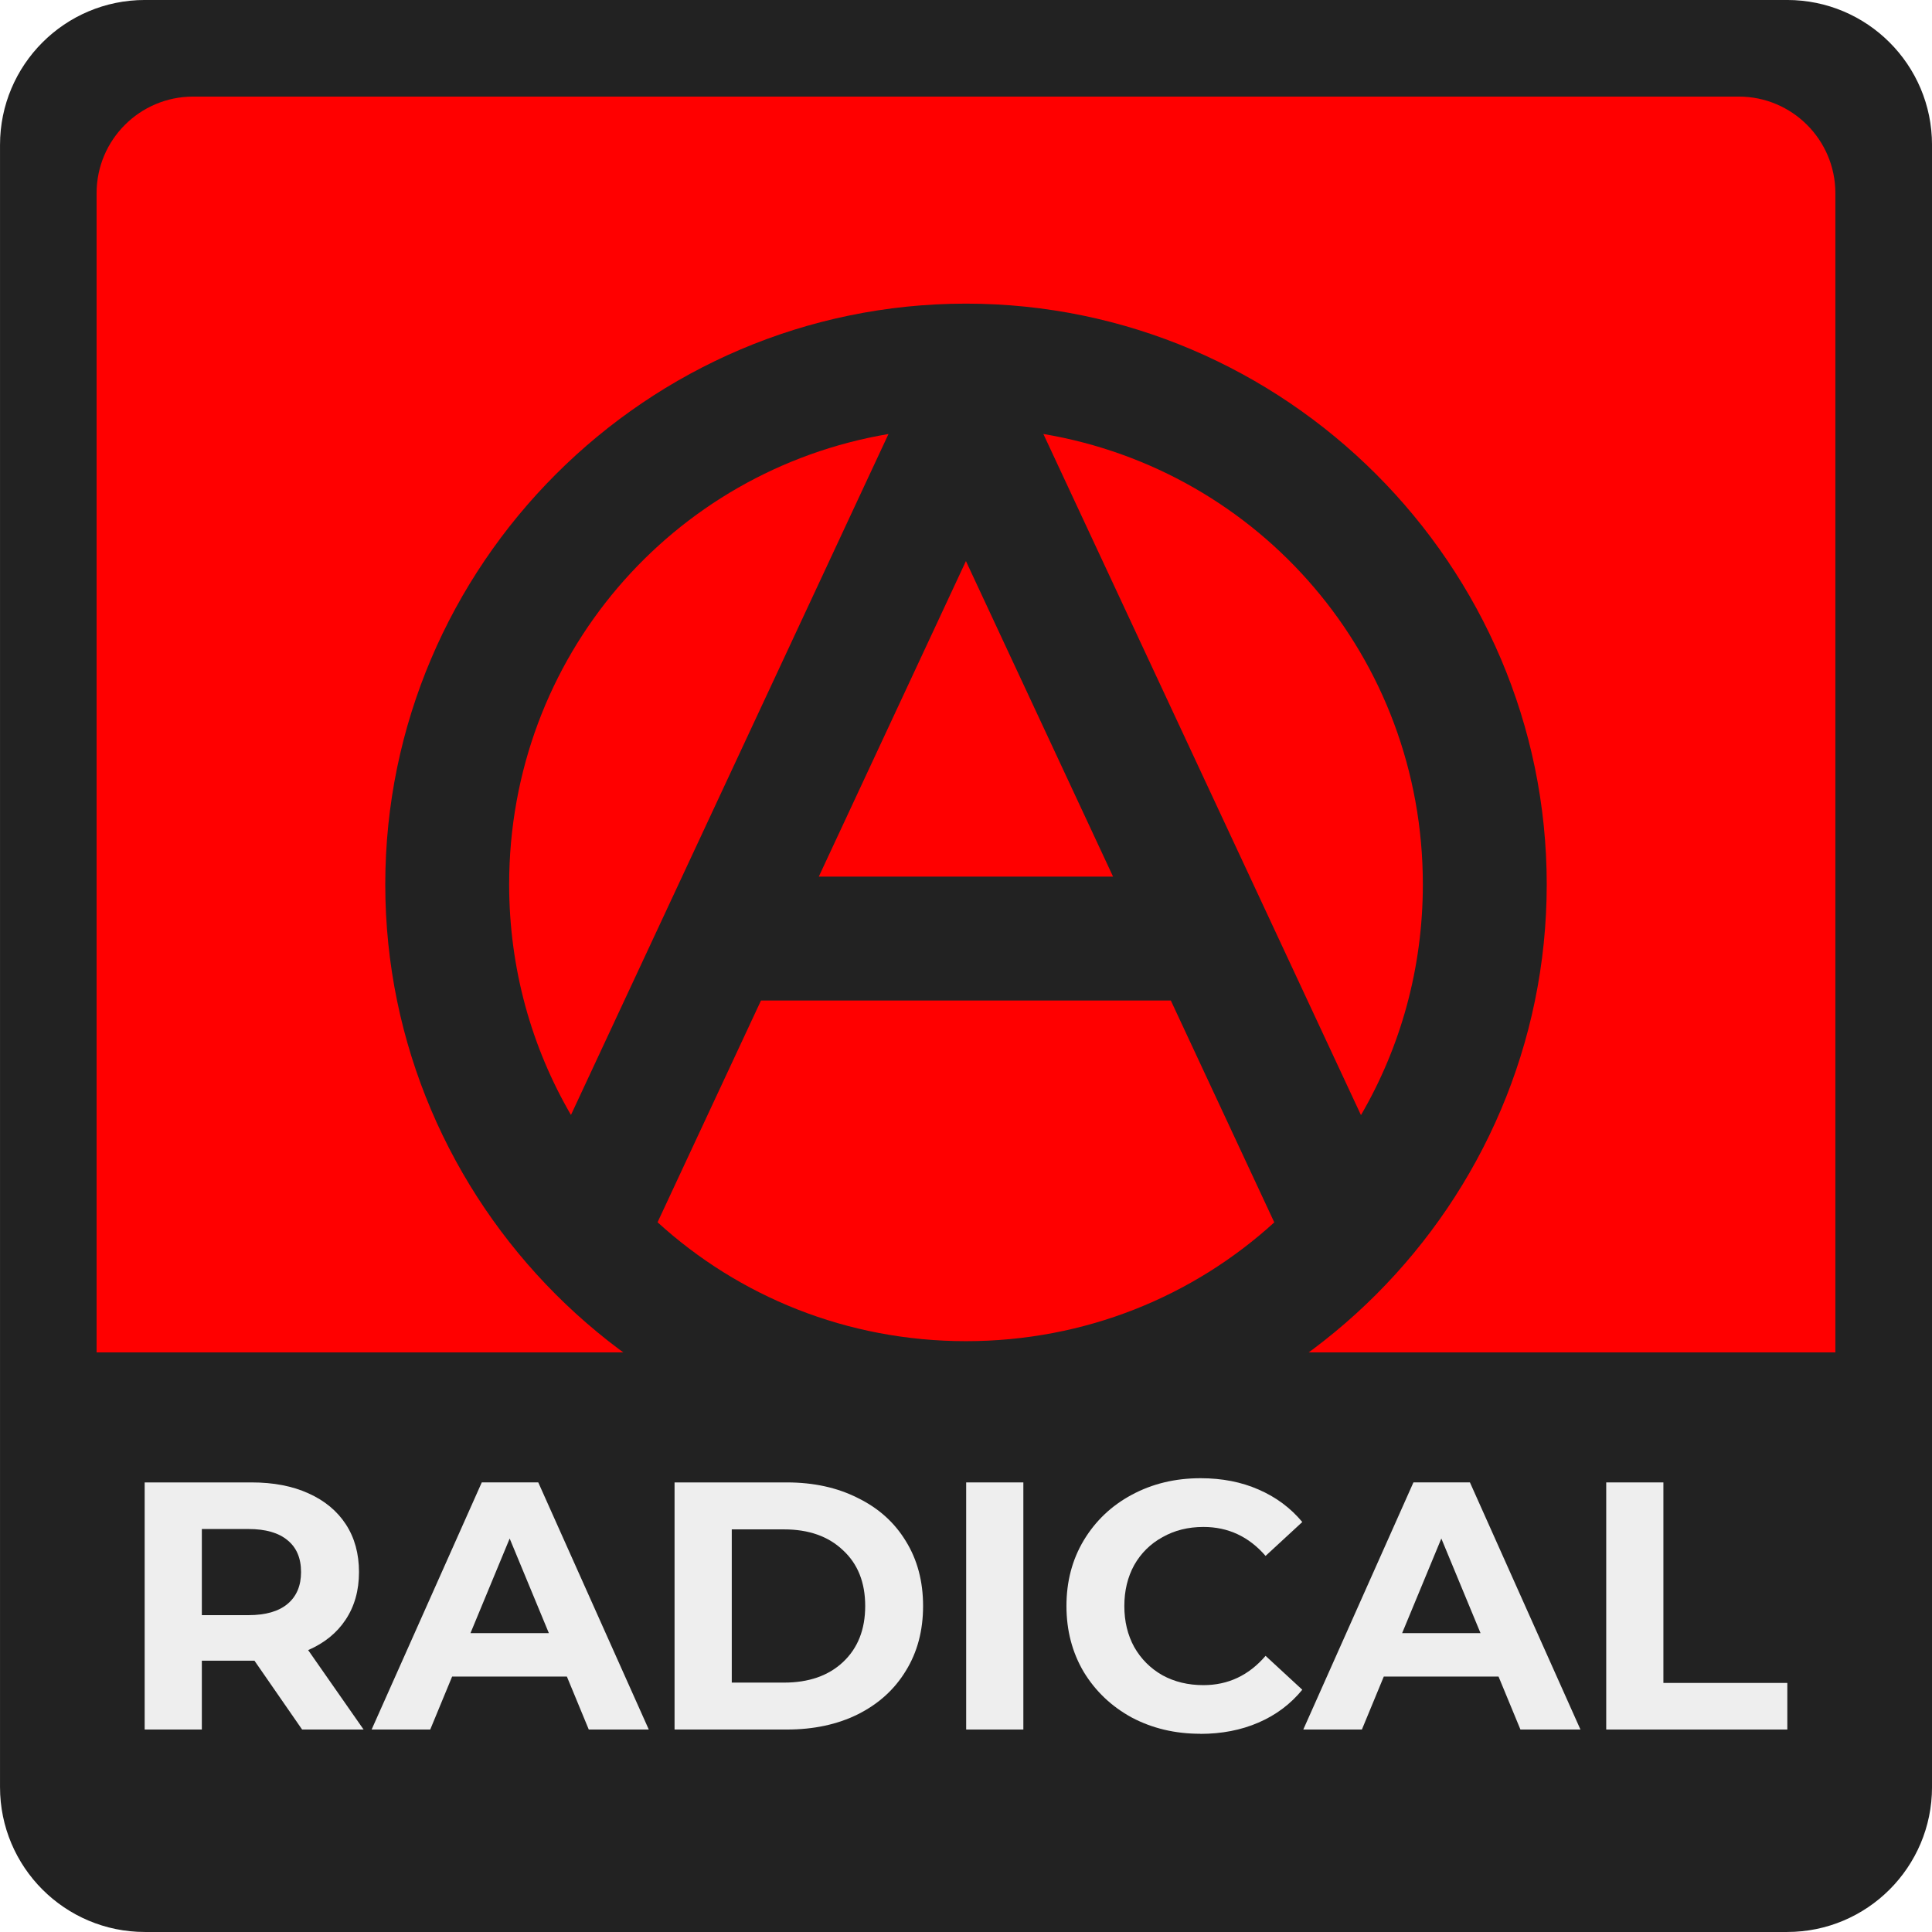
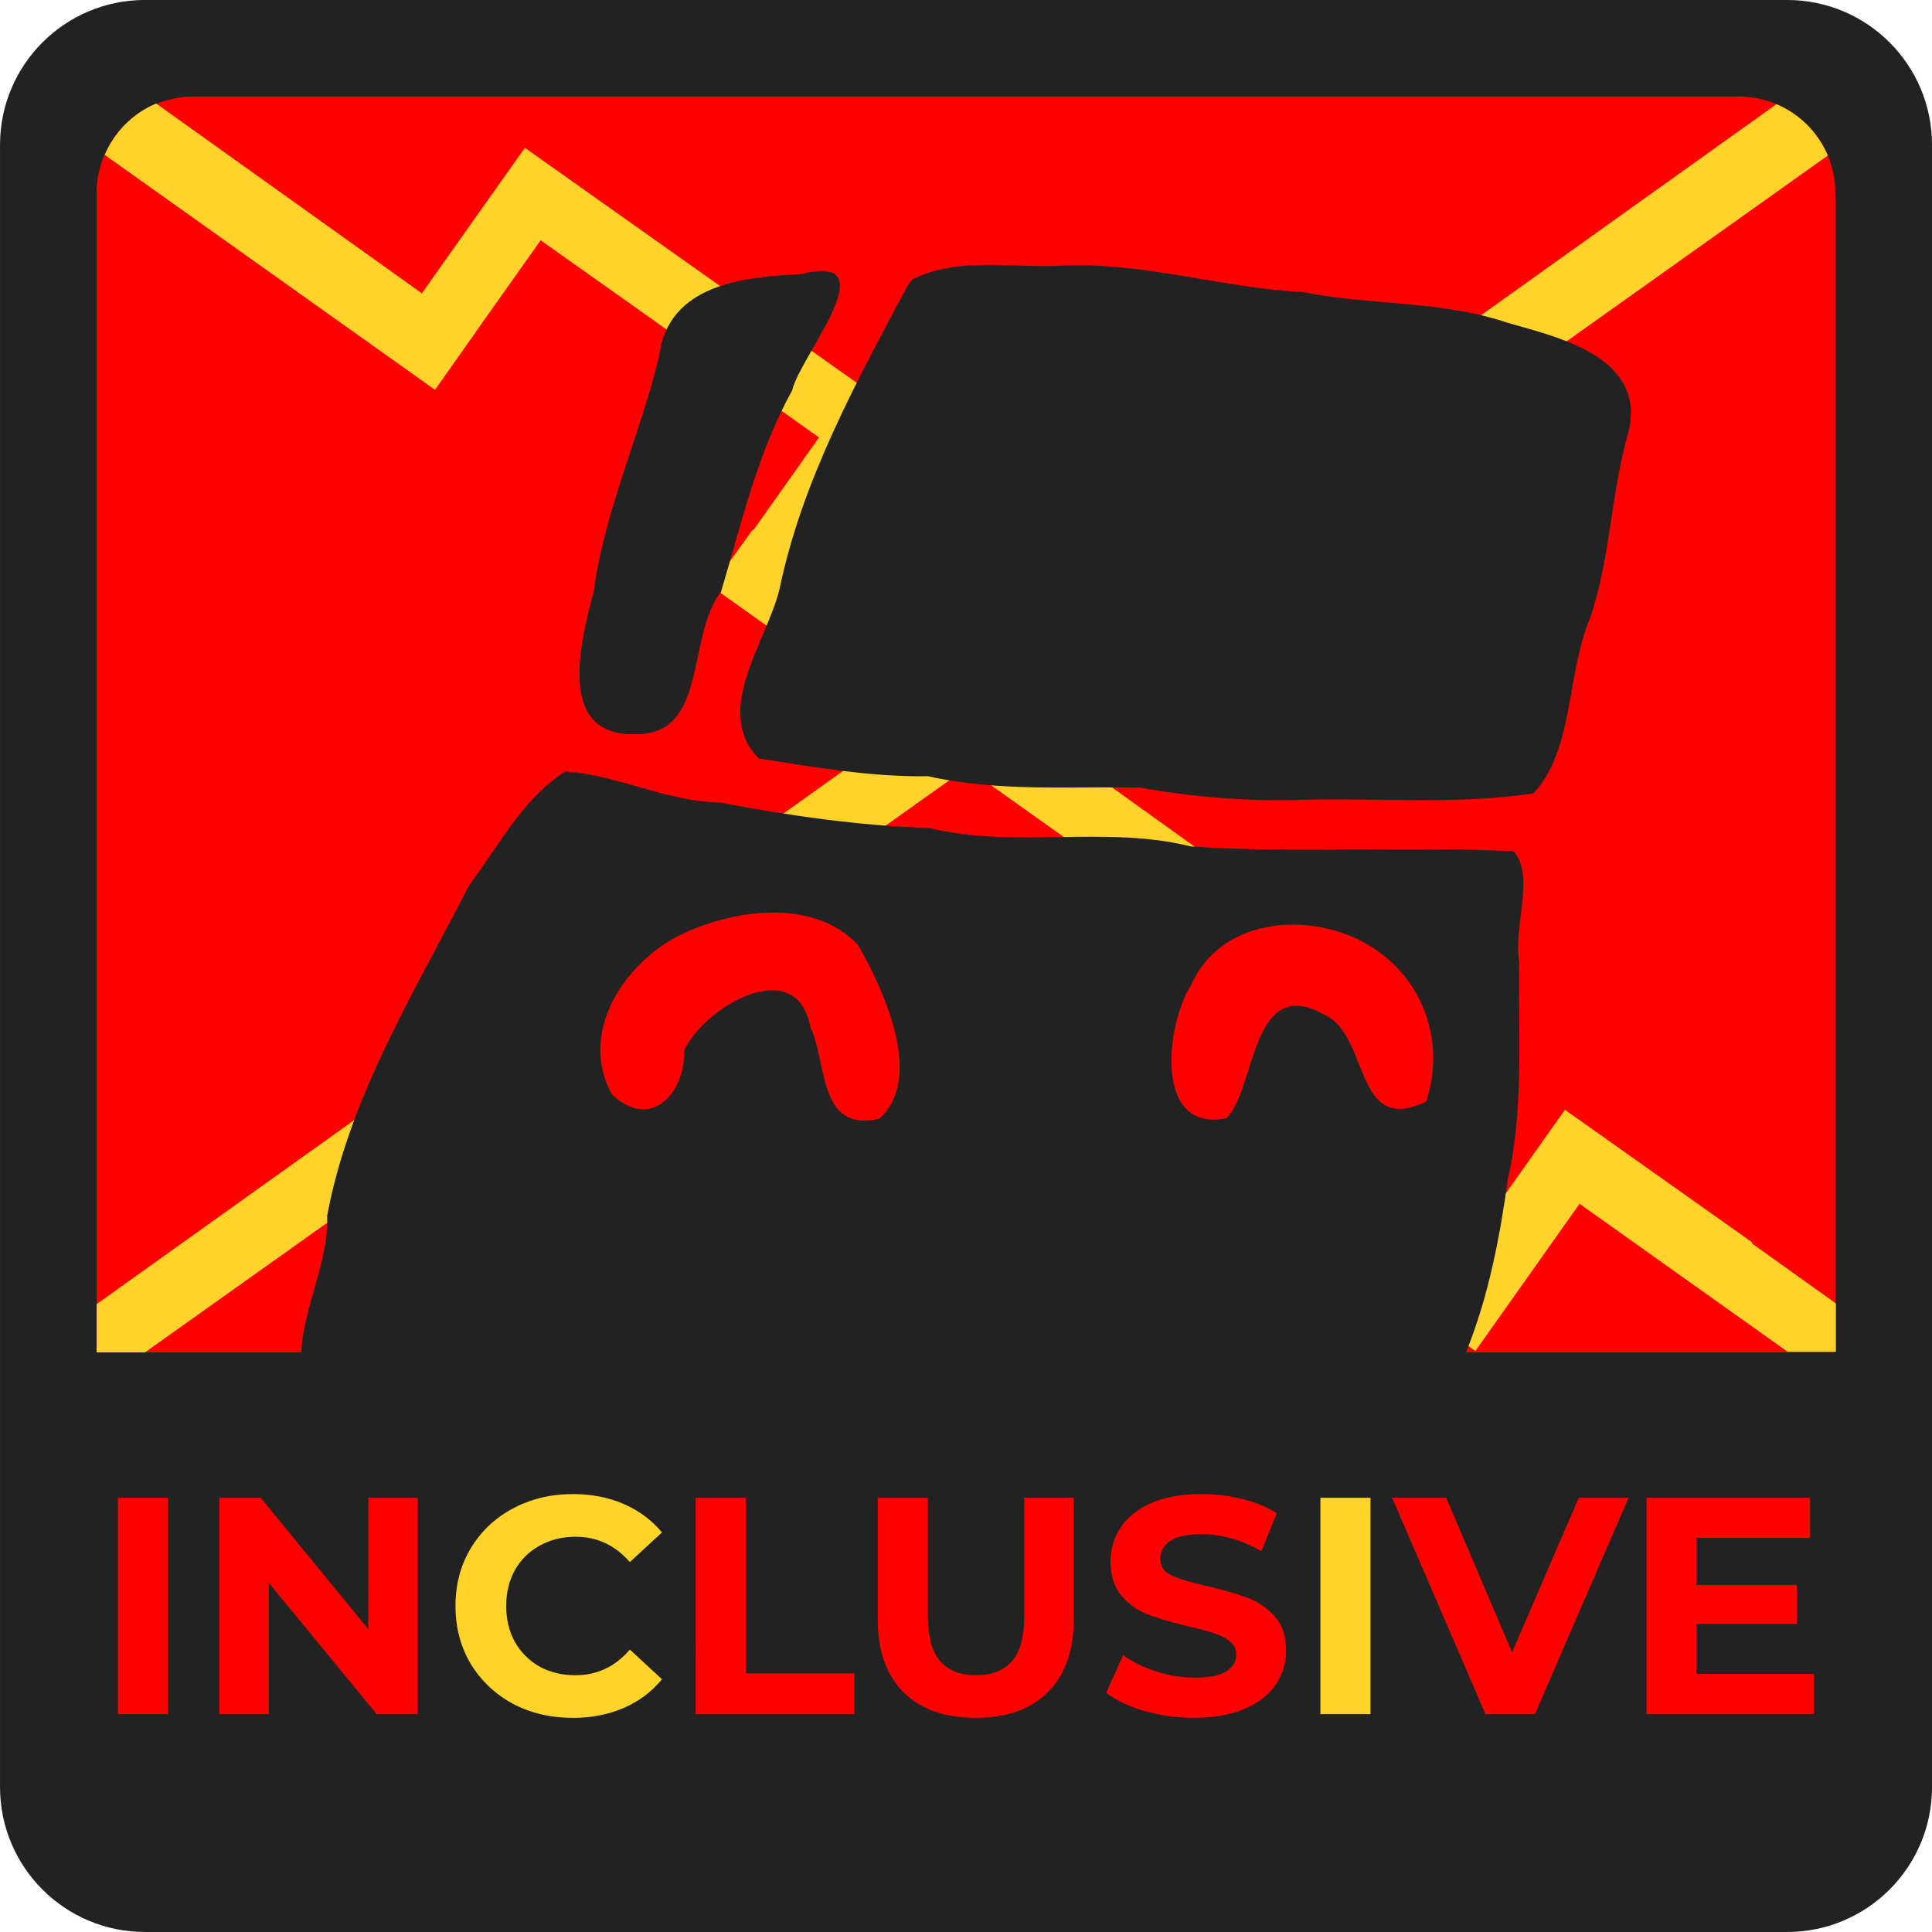
<svg xmlns="http://www.w3.org/2000/svg" width="200" height="200" viewBox="0 0 52.917 52.917" version="1.1" id="svg8">
  <defs id="defs2">
+     <rect x="-73.152" y="-5.8" width="68.474" height="15.528" id="rect909" />
    <rect x="-246.629" y="131.758" width="70.776" height="28.972" id="rect867" />
  </defs>
  <g id="layer1" transform="translate(249.8045,-91.40947)">
    <rect y="91.409" x="-249.804" height="52.917" width="52.917" id="rect5238-5" style="fill:#222222;fill-opacity:1;fill-rule:nonzero;stroke:none;stroke-width:0.5;stroke-linecap:butt;stroke-linejoin:round;stroke-miterlimit:4;stroke-dasharray:none;stroke-dashoffset:0;stroke-opacity:0.909;paint-order:normal" rx="3.969" ry="3.969" />
-     <rect style="fill:#ff0000;fill-opacity:1;fill-rule:nonzero;stroke:none;stroke-width:0.5;stroke-linecap:butt;stroke-linejoin:round;stroke-miterlimit:4;stroke-dasharray:none;stroke-dashoffset:0;stroke-opacity:0.909;paint-order:normal" id="rect5240-3" width="47.625" height="47.625" x="-247.159" y="94.055" rx="2.646" ry="2.646" />
-     <path id="path5244-6" d="m -248.349,128.451 v 8.334 c 0,3.078 2.478,5.556 5.556,5.556 h 38.894 c 3.078,0 5.556,-2.478 5.556,-5.556 v -8.334 z" style="fill:#222222;fill-opacity:1;fill-rule:nonzero;stroke:none;stroke-width:0.5;stroke-linecap:butt;stroke-linejoin:round;stroke-miterlimit:4;stroke-dasharray:none;stroke-dashoffset:0;stroke-opacity:0.909;paint-order:normal" />
-     <path d="m -223.346,99.726 c -8.748,0 -15.906,7.158 -15.906,15.906 0,8.748 7.158,15.906 15.906,15.906 8.748,0 15.906,-7.158 15.906,-15.906 0,-8.748 -7.158,-15.906 -15.906,-15.906 z m 2.119,3.57 c 5.925,0.998 10.394,6.113 10.394,12.336 0,2.311 -0.617,4.468 -1.695,6.32 z m -4.242,7.5e-4 -8.697,18.651 c -1.077,-1.85 -1.693,-4.007 -1.693,-6.316 0,-6.221 4.467,-11.336 10.39,-12.335 z m 2.121,3.48 4.03,8.643 h -8.06 z m -5.613,12.036 h 11.225 l 2.834,6.077 c -2.221,2.025 -5.18,3.254 -8.445,3.254 -3.266,0 -6.226,-1.231 -8.447,-3.257 z" stroke-width="0.265" id="path2" style="fill:#222222;fill-opacity:1" />
-     <g aria-label="RADICAL" transform="matrix(0.9136738,0,0,0.9136738,-21.30684,9.50984)" id="text865" style="font-style:normal;font-weight:normal;font-size:10.583px;line-height:1.25;font-family:sans-serif;white-space:pre;shape-inside:url(#rect867);fill:#eeeeee;fill-opacity:1;stroke:none;stroke-width:1.094">
-       <path d="m -241.03,141.485 -1.429,-2.064 h -0.085 -1.492 v 2.064 h -1.714 v -7.408 h 3.207 q 0.984,0 1.704,0.328 0.73,0.328 1.122,0.931 0.392,0.603 0.392,1.429 0,0.826 -0.402,1.429 -0.392,0.593 -1.122,0.91 l 1.662,2.381 z m -0.032,-4.72 q 0,-0.624 -0.402,-0.952 -0.402,-0.339 -1.175,-0.339 h -1.397 v 2.582 h 1.397 q 0.773,0 1.175,-0.339 0.402,-0.339 0.402,-0.953 z" style="font-style:normal;font-variant:normal;font-weight:bold;font-stretch:normal;font-family:Montserrat;-inkscape-font-specification:'Montserrat Bold';fill:#eeeeee;fill-opacity:1;stroke-width:1.198" id="path871" />
-       <path d="m -233.093,139.897 h -3.44 l -0.656,1.587 h -1.757 l 3.302,-7.408 h 1.693 l 3.313,7.408 h -1.799 z m -0.54,-1.302 -1.175,-2.836 -1.175,2.836 z" style="font-style:normal;font-variant:normal;font-weight:bold;font-stretch:normal;font-family:Montserrat;-inkscape-font-specification:'Montserrat Bold';fill:#eeeeee;fill-opacity:1;stroke-width:1.198" id="path873" />
-       <path d="m -229.865,134.077 h 3.365 q 1.206,0 2.127,0.466 0.931,0.455 1.439,1.291 0.519,0.836 0.519,1.947 0,1.111 -0.519,1.947 -0.508,0.836 -1.439,1.302 -0.921,0.455 -2.127,0.455 h -3.365 z m 3.281,6.001 q 1.111,0 1.767,-0.614 0.667,-0.624 0.667,-1.683 0,-1.058 -0.667,-1.672 -0.656,-0.624 -1.767,-0.624 h -1.566 v 4.593 z" style="font-style:normal;font-variant:normal;font-weight:bold;font-stretch:normal;font-family:Montserrat;-inkscape-font-specification:'Montserrat Bold';fill:#eeeeee;fill-opacity:1;stroke-width:1.198" id="path875" />
-       <path d="m -221.123,134.077 h 1.714 v 7.408 h -1.714 z" style="font-style:normal;font-variant:normal;font-weight:bold;font-stretch:normal;font-family:Montserrat;-inkscape-font-specification:'Montserrat Bold';fill:#eeeeee;fill-opacity:1;stroke-width:1.198" id="path877" />
-       <path d="m -214.106,141.612 q -1.132,0 -2.053,-0.487 -0.91,-0.497 -1.439,-1.365 -0.519,-0.878 -0.519,-1.979 0,-1.101 0.519,-1.968 0.529,-0.878 1.439,-1.365 0.921,-0.497 2.064,-0.497 0.963,0 1.736,0.339 0.783,0.339 1.312,0.974 l -1.101,1.016 q -0.751,-0.868 -1.863,-0.868 -0.688,0 -1.228,0.307 -0.54,0.296 -0.847,0.836 -0.296,0.54 -0.296,1.228 0,0.688 0.296,1.228 0.307,0.54 0.847,0.847 0.54,0.296 1.228,0.296 1.111,0 1.863,-0.878 l 1.101,1.016 q -0.529,0.646 -1.312,0.984 -0.783,0.339 -1.746,0.339 z" style="font-style:normal;font-variant:normal;font-weight:bold;font-stretch:normal;font-family:Montserrat;-inkscape-font-specification:'Montserrat Bold';fill:#eeeeee;fill-opacity:1;stroke-width:1.198" id="path879" />
-       <path d="m -205.164,139.897 h -3.44 l -0.656,1.587 h -1.757 l 3.302,-7.408 h 1.693 l 3.313,7.408 h -1.799 z m -0.54,-1.302 -1.175,-2.836 -1.175,2.836 z" style="font-style:normal;font-variant:normal;font-weight:bold;font-stretch:normal;font-family:Montserrat;-inkscape-font-specification:'Montserrat Bold';fill:#eeeeee;fill-opacity:1;stroke-width:1.198" id="path881" />
-       <path d="m -201.936,134.077 h 1.714 v 6.011 h 3.715 v 1.397 h -5.429 z" style="font-style:normal;font-variant:normal;font-weight:bold;font-stretch:normal;font-family:Montserrat;-inkscape-font-specification:'Montserrat Bold';fill:#eeeeee;fill-opacity:1;stroke-width:1.198" id="path883" />
+     <path id="rect5240-3" style="fill:#ff0000;fill-opacity:1;fill-rule:nonzero;stroke:none;stroke-width:0.5;stroke-linecap:butt;stroke-linejoin:round;stroke-miterlimit:4;stroke-dasharray:none;stroke-dashoffset:0;stroke-opacity:0.909;paint-order:normal" d="m -244.513,94.055 h 42.333 c 1.466,0 2.646,1.18 2.646,2.646 v 42.333 c 0,1.466 -1.18,2.646 -2.646,2.646 h -42.333 c -1.466,0 -2.646,-1.18 -2.646,-2.646 V 96.701 c 0,-1.466 1.18,-2.646 2.646,-2.646 z" />
+     <path id="path880" style="fill:#ffd42a;fill-opacity:1;fill-rule:nonzero;stroke:none;stroke-width:0.5;stroke-linecap:butt;stroke-linejoin:round;stroke-miterlimit:4;stroke-dasharray:none;stroke-dashoffset:0;stroke-opacity:0.909;paint-order:normal" d="m -201.148,94.263 c 0.317,0.134 0.602,0.327 0.841,0.566 0.239,0.239 0.432,0.524 0.566,0.841 l -46.095,32.782 h -1.323 v -1.323 z" />
+     <path id="path891" style="fill:#ffd42a;fill-opacity:1;stroke-width:1.265;stroke-linecap:round;paint-order:stroke fill markers" d="m -245.53,94.243 7.28,5.2 2.822,-3.985 10.588,7.497 -2.853,4.029 13.127,9.423 -1.067,1.507 -1.818,2.568 7.625,5.399 1.807,-2.552 1.077,-1.521 0.001,-0.002 5.131,3.633 -0.016,0.023 2.307,1.648 v 1.323 h -1.323 l -5.698,-4.052 -2.854,4.031 -10.588,-7.497 2.87,-4.052 -13.198,-9.386 1.121,-1.559 0.019,0.013 1.799,-2.541 -7.625,-5.399 -1.777,2.509 0.002,0.002 -1.119,1.584 -9.046,-6.434 c 0.134,-0.317 0.327,-0.602 0.566,-0.841 0.239,-0.239 0.524,-0.432 0.841,-0.566 z" />
+     <rect style="fill:#ff0000;fill-opacity:1;stroke-width:1.265;stroke-linecap:round;paint-order:stroke fill markers" id="rect903" width="9.495" height="7.577" x="-233.808" y="115.544" />
+     <rect style="fill:#ff0000;fill-opacity:1;stroke-width:1.265;stroke-linecap:round;paint-order:stroke fill markers" id="rect905" width="7.858" height="5.973" x="-218.233" y="116.54" />
+   </g>
+   <g id="layer2" style="display:inline">
+     <g id="g1130" transform="matrix(1.287106,0,0,1.287106,-161.3196,-224.3777)" style="fill:#222222;fill-opacity:1;stroke-width:0.777">
+       <path id="path1115" style="fill:#222222;fill-opacity:1;stroke-width:0.777" d="m 137.364,190.747 c 1.078,0.057 2.164,0.644 3.299,0.659 1.47,0.279 2.946,0.493 4.444,0.541 1.826,0.447 3.745,-0.062 5.569,0.392 2.285,0.155 4.583,-0.01 6.869,0.103 0.461,0.519 -0.009,1.595 0.119,2.356 -0.023,1.544 0.104,3.102 -0.241,4.62 -0.172,1.246 -0.408,2.473 -0.873,3.642 -0.053,0.694 -0.754,0.378 -1.207,0.447 -7.862,0 -15.725,0 -23.587,0 -0.117,-1.147 0.579,-2.166 0.541,-3.307 0.471,-2.539 1.865,-4.766 3.023,-7.036 0.631,-0.836 1.138,-1.842 2.044,-2.418 m 6.678,7.39 c 0.954,-0.841 0.139,-2.678 -0.448,-3.7 -0.932,-0.999 -2.645,-0.767 -3.78,-0.214 -1.198,0.593 -2.175,2.076 -1.463,3.386 0.822,0.799 1.564,-0.005 1.546,-0.934 0.445,-0.934 2.382,-2.063 2.685,-0.488 0.362,0.762 0.156,2.247 1.461,1.949 m 7.39,-0.011 c 0.622,-0.594 0.519,-3.065 2.057,-2.218 1.014,0.422 0.629,2.616 2.195,1.862 0.396,-1.209 -0.016,-2.512 -1.067,-3.227 -1.213,-0.846 -3.285,-0.763 -3.936,0.752 -0.52,0.795 -0.821,3.143 0.75,2.831" />
+       <path id="path1113" style="fill:#222222;fill-opacity:1;stroke-width:0.777" d="m 144.753,180.273 c 0.98,-0.5 2.146,-0.227 3.217,-0.294 1.72,-0.073 3.377,0.48 5.085,0.562 1.445,0.289 2.945,0.176 4.357,0.654 1.111,0.317 2.912,0.725 2.591,2.271 -0.389,1.323 -0.389,2.716 -0.831,4.018 -0.507,1.187 -0.337,2.79 -1.203,3.725 -1.611,0.247 -3.26,0.096 -4.889,0.138 -1.175,0.042 -2.341,-0.058 -3.499,-0.26 -1.504,-0.027 -3.02,0.092 -4.5,-0.242 -1.212,0.021 -2.404,-0.193 -3.595,-0.376 -1.001,-1.008 0.168,-2.489 0.438,-3.609 0.48,-2.311 1.63,-4.394 2.728,-6.458 l 0.1,-0.129" />
+       <path id="path1111" style="fill:#222222;fill-opacity:1;stroke-width:0.777" d="m 142.558,180.121 c 1.588,-0.287 -0.21,1.809 -0.367,2.517 -0.743,1.339 -1.078,2.833 -1.513,4.284 -0.736,0.931 -0.273,3.031 -1.794,3.028 -1.739,0.071 -1.188,-1.991 -0.913,-3.045 0.231,-1.724 0.988,-3.316 1.39,-5 0.191,-1.527 1.794,-1.688 3.018,-1.743 l 0.18,-0.041" />
+     </g>
+     <path id="path5244-6" d="m -248.349,128.451 v 8.334 c 0,3.078 2.478,5.556 5.556,5.556 h 38.894 c 3.078,0 5.556,-2.478 5.556,-5.556 v -8.334 z" style="fill:#222222;fill-opacity:1;fill-rule:nonzero;stroke:none;stroke-width:0.5;stroke-linecap:butt;stroke-linejoin:round;stroke-miterlimit:4;stroke-dasharray:none;stroke-dashoffset:0;stroke-opacity:0.909;paint-order:normal" transform="translate(249.8045,-91.40947)" />
+     <g aria-label="INCLUSIVE" transform="translate(75.67969,44.96748)" id="text907" style="font-style:normal;font-weight:normal;font-size:8.467px;line-height:1.25;font-family:sans-serif;white-space:pre;shape-inside:url(#rect909);fill:#000000;fill-opacity:1;stroke:none">
+       <path d="m -72.45,-3.944 h 1.372 v 5.927 h -1.372 z" style="font-style:normal;font-variant:normal;font-weight:bold;font-stretch:normal;font-size:8.467px;font-family:Montserrat;-inkscape-font-specification:'Montserrat Bold';fill:#ff0000;fill-opacity:1" id="path913" />
+       <path d="m -64.237,-3.944 v 5.927 h -1.126 l -2.955,-3.598 v 3.598 h -1.355 v -5.927 h 1.135 l 2.946,3.598 V -3.944 Z" style="font-style:normal;font-variant:normal;font-weight:bold;font-stretch:normal;font-size:8.467px;font-family:Montserrat;-inkscape-font-specification:'Montserrat Bold';fill:#ff0000;fill-opacity:1" id="path915" />
+       <path d="m -59.995,2.084 q -0.906,0 -1.643,-0.389 -0.728,-0.398 -1.151,-1.092 -0.415,-0.703 -0.415,-1.583 0,-0.881 0.415,-1.575 0.423,-0.703 1.151,-1.092 0.737,-0.398 1.651,-0.398 0.77,0 1.389,0.271 0.627,0.271 1.05,0.779 l -0.881,0.813 q -0.601,-0.694 -1.49,-0.694 -0.55,0 -0.982,0.246 -0.432,0.237 -0.677,0.669 -0.237,0.432 -0.237,0.982 0,0.55 0.237,0.982 0.246,0.432 0.677,0.677 0.432,0.237 0.982,0.237 0.889,0 1.49,-0.703 l 0.881,0.813 q -0.423,0.516 -1.05,0.787 -0.627,0.271 -1.397,0.271 z" style="font-style:normal;font-variant:normal;font-weight:bold;font-stretch:normal;font-size:8.467px;font-family:Montserrat;-inkscape-font-specification:'Montserrat Bold';fill:#ffd42a;fill-opacity:1" id="path917" />
+       <path d="m -56.625,-3.944 h 1.372 v 4.809 h 2.972 V 1.983 h -4.343 z" style="font-style:normal;font-variant:normal;font-weight:bold;font-stretch:normal;font-size:8.467px;font-family:Montserrat;-inkscape-font-specification:'Montserrat Bold';fill:#ff0000;fill-opacity:1" id="path919" />
+       <path d="m -48.955,2.084 q -1.27,0 -1.981,-0.703 -0.703,-0.703 -0.703,-2.007 V -3.944 h 1.372 v 3.268 q 0,1.592 1.321,1.592 0.643,0 0.982,-0.381 0.339,-0.389 0.339,-1.211 V -3.944 h 1.355 v 3.319 q 0,1.304 -0.711,2.007 -0.703,0.703 -1.973,0.703 z" style="font-style:normal;font-variant:normal;font-weight:bold;font-stretch:normal;font-size:8.467px;font-family:Montserrat;-inkscape-font-specification:'Montserrat Bold';fill:#ff0000;fill-opacity:1" id="path921" />
+       <path d="m -42.969,2.084 q -0.703,0 -1.363,-0.186 -0.652,-0.195 -1.05,-0.5 l 0.466,-1.033 q 0.381,0.279 0.906,0.449 0.525,0.169 1.05,0.169 0.584,0 0.864,-0.169 0.279,-0.178 0.279,-0.466 0,-0.212 -0.169,-0.347 -0.161,-0.144 -0.423,-0.229 -0.254,-0.085 -0.694,-0.186 -0.677,-0.161 -1.109,-0.322 -0.432,-0.161 -0.745,-0.516 -0.305,-0.356 -0.305,-0.948 0,-0.516 0.279,-0.931 0.279,-0.423 0.838,-0.669 0.567,-0.246 1.38,-0.246 0.567,0 1.109,0.135 0.542,0.135 0.948,0.389 l -0.423,1.041 q -0.821,-0.466 -1.643,-0.466 -0.576,0 -0.855,0.186 -0.271,0.186 -0.271,0.491 0,0.305 0.313,0.457 0.322,0.144 0.974,0.288 0.677,0.161 1.109,0.322 0.432,0.161 0.737,0.508 0.313,0.347 0.313,0.94 0,0.508 -0.288,0.931 -0.279,0.415 -0.847,0.66 -0.567,0.246 -1.38,0.246 z" style="font-style:normal;font-variant:normal;font-weight:bold;font-stretch:normal;font-size:8.467px;font-family:Montserrat;-inkscape-font-specification:'Montserrat Bold';fill:#ff0000;fill-opacity:1" id="path923" />
+       <path d="m -39.514,-3.944 h 1.372 v 5.927 h -1.372 z" style="font-style:normal;font-variant:normal;font-weight:bold;font-stretch:normal;font-size:8.467px;font-family:Montserrat;-inkscape-font-specification:'Montserrat Bold';fill:#ffd42a;fill-opacity:1" id="path925" />
+       <path d="m -31.073,-3.944 -2.565,5.927 h -1.355 l -2.557,-5.927 h 1.482 l 1.803,4.233 1.829,-4.233 z" style="font-style:normal;font-variant:normal;font-weight:bold;font-stretch:normal;font-size:8.467px;font-family:Montserrat;-inkscape-font-specification:'Montserrat Bold';fill:#ff0000;fill-opacity:1" id="path927" />
+       <path d="M -25.993,0.882 V 1.983 h -4.589 v -5.927 h 4.479 v 1.101 h -3.116 v 1.287 h 2.752 v 1.067 h -2.752 v 1.372 z" style="font-style:normal;font-variant:normal;font-weight:bold;font-stretch:normal;font-size:8.467px;font-family:Montserrat;-inkscape-font-specification:'Montserrat Bold';fill:#ff0000;fill-opacity:1" id="path929" />
    </g>
  </g>
</svg>
